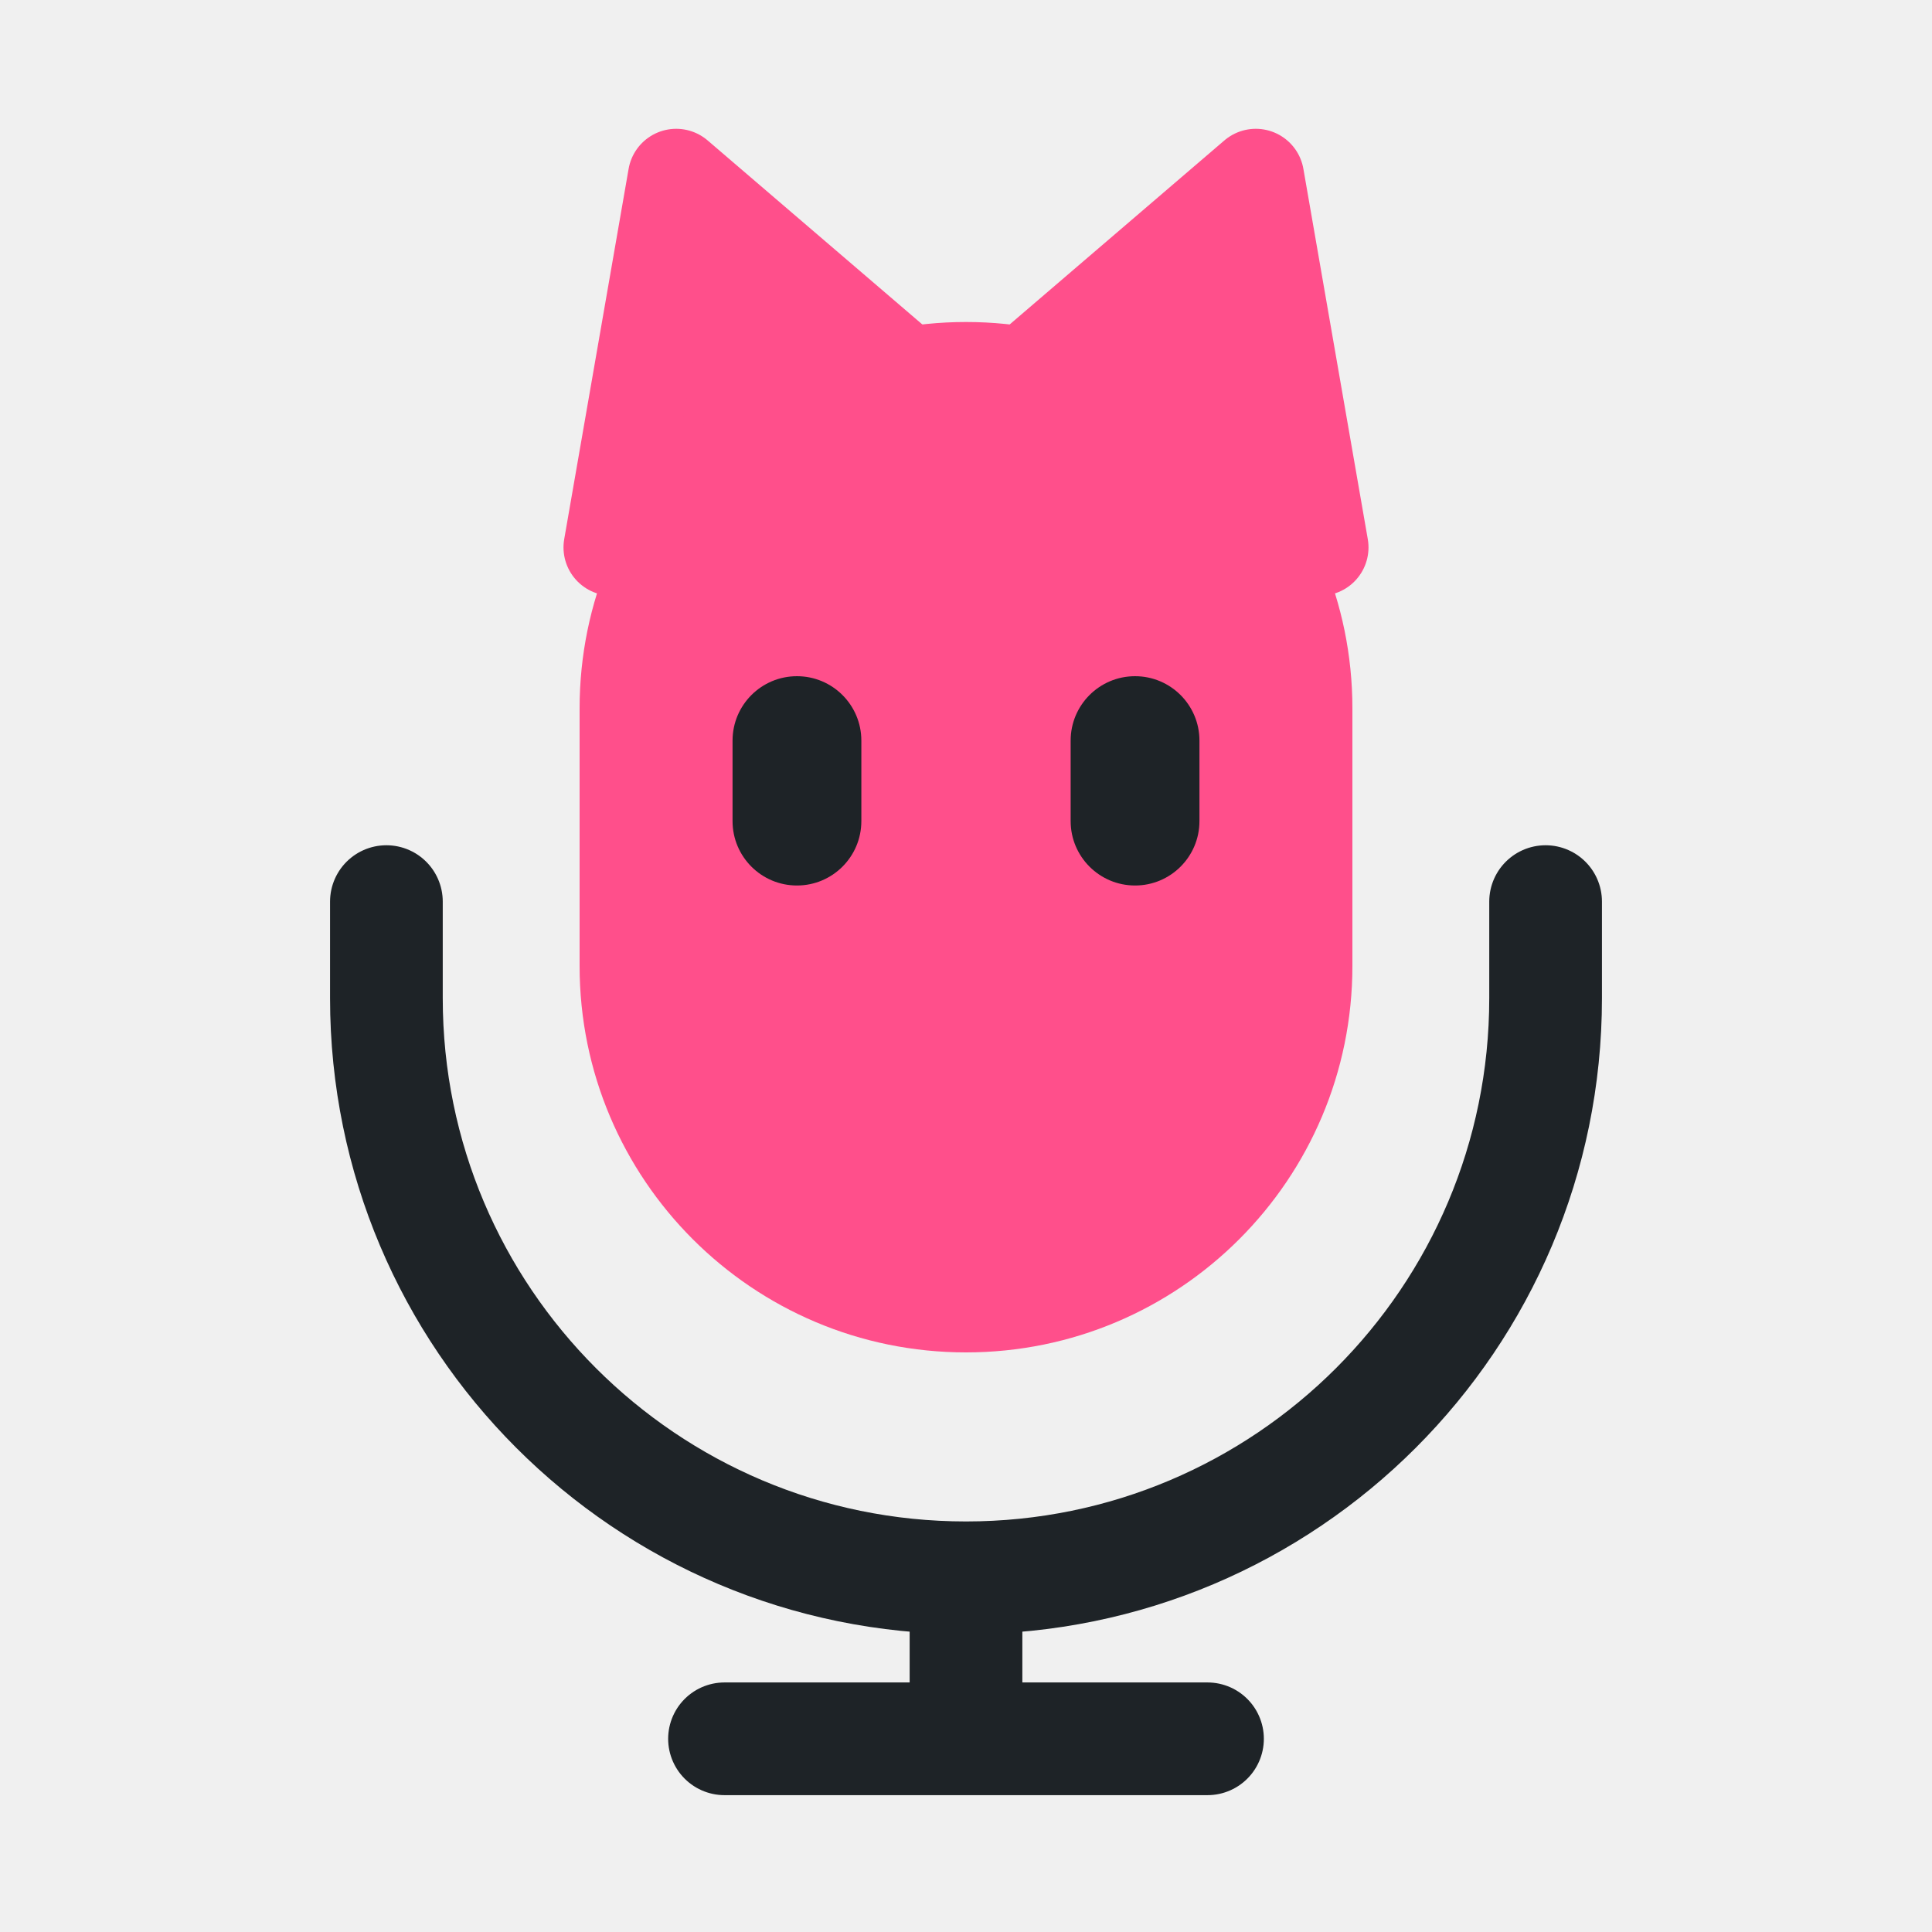
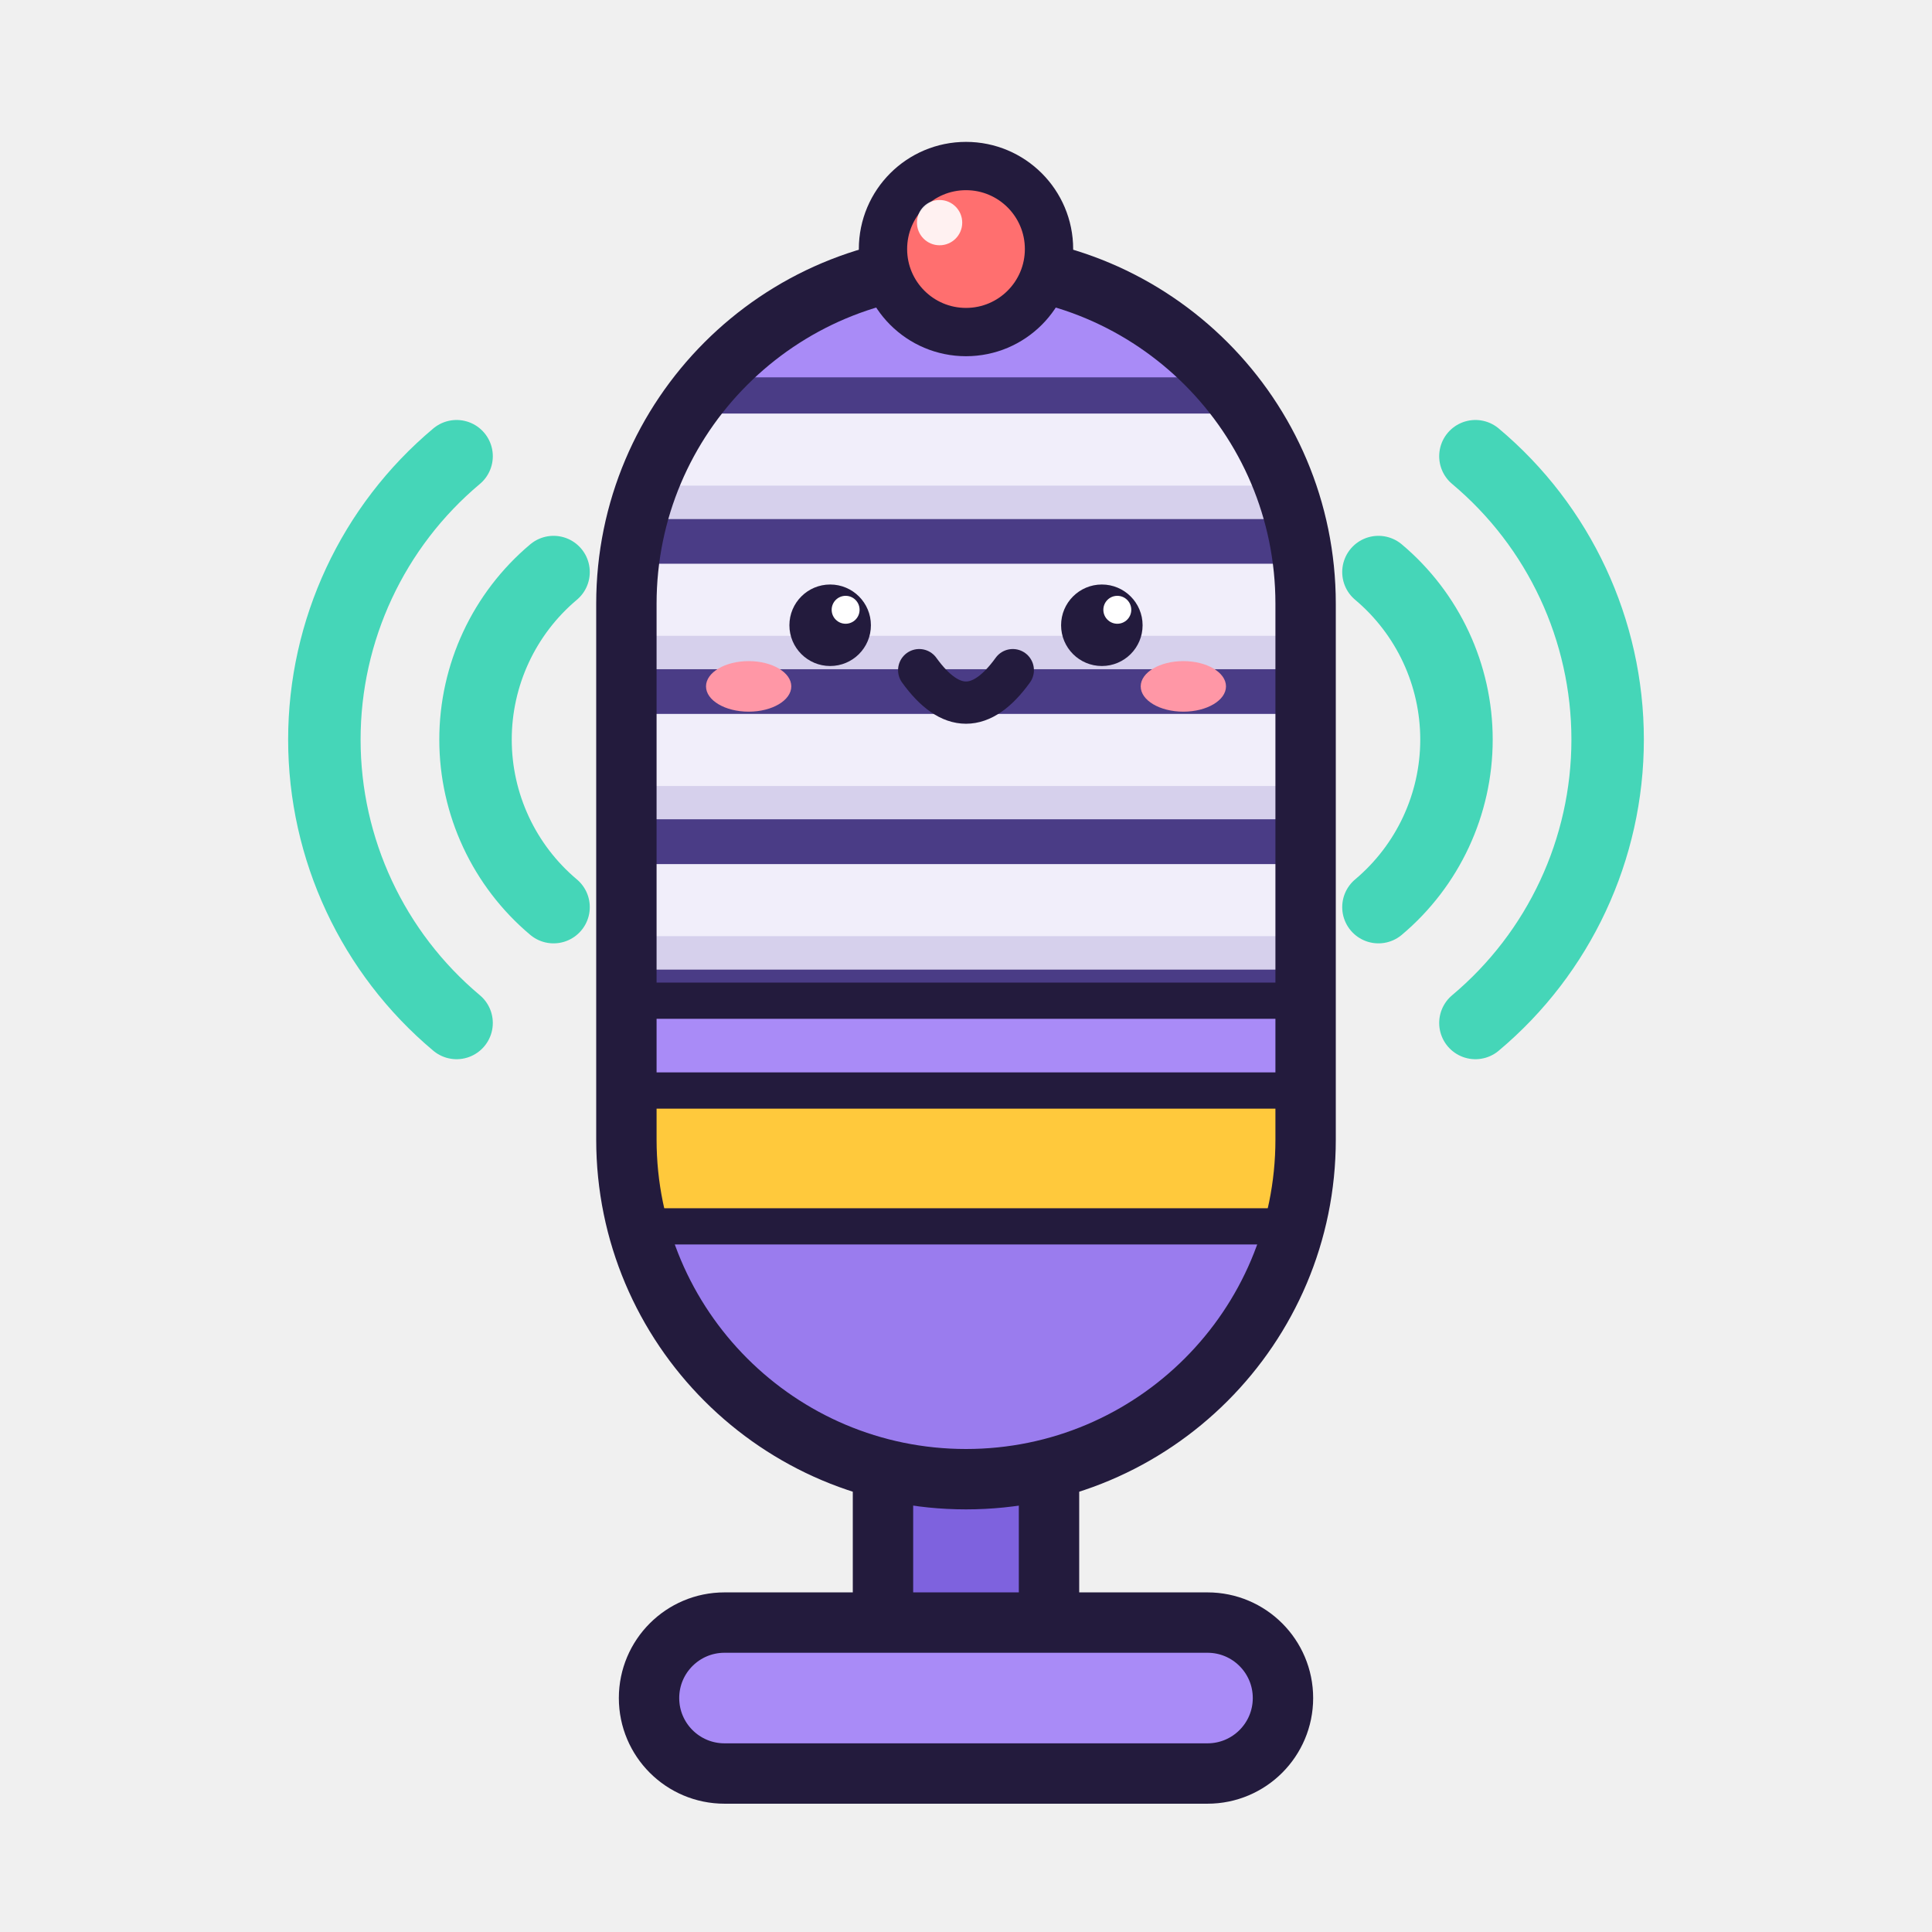
- <svg xmlns="http://www.w3.org/2000/svg" width="120" height="120" viewBox="0 0 120.00 120.00">
-   <g transform="translate(0 2)">
-     <path d="M38 32 L42 9 L56 21 Z M82 32 L78 9 L64 21 Z" fill="#FF4F8B" stroke="#FF4F8B" stroke-width="6" stroke-linejoin="round" />
-     <rect x="36" y="18" width="48" height="64" rx="24" fill="#FF4F8B" />
-     <rect x="45.5" y="40" width="8" height="13" rx="4" fill="#1E2327" />
-     <rect x="66.5" y="40" width="8" height="13" rx="4" fill="#1E2327" />
-     <path d="M24 54 V60 A36 36 0 0 0 96 60 V54 M60 96 V106 M45 106 H75" stroke="#1E2327" stroke-width="7" stroke-linecap="round" fill="none" />
+ <svg xmlns="http://www.w3.org/2000/svg" viewBox="0 0 512 512" role="img" aria-label="debutkit">
+   <defs>
+     <clipPath id="mai-body">
+       <path d="M166 160.0 A90.0 90.0 0 0 1 346 160.0 L346 302.0 A90.0 90.0 0 0 1 166 302.0 Z" />
+     </clipPath>
+   </defs>
+   <path d="M146.7 151.6 A58 58 0 0 0 146.7 240.4" fill="none" stroke="#45D6B8" stroke-width="19.2" stroke-linecap="round" />
+   <path d="M121.0 120.9 A98 98 0 0 0 121.0 271.1" fill="none" stroke="#45D6B8" stroke-width="19.2" stroke-linecap="round" />
+   <path d="M365.3 151.6 A58 58 0 0 1 365.3 240.4" fill="none" stroke="#45D6B8" stroke-width="19.2" stroke-linecap="round" />
+   <path d="M391.0 120.9 A98 98 0 0 1 391.0 271.1" fill="none" stroke="#45D6B8" stroke-width="19.2" stroke-linecap="round" />
+   <rect x="234" y="384" width="44" height="52" rx="10" fill="#7E62DE" stroke="#231B3D" stroke-width="16" />
+   <rect x="172" y="430" width="168" height="40" rx="20" fill="#A98BF7" stroke="#231B3D" stroke-width="16" />
+   <path d="M166 160.0 A90.0 90.0 0 0 1 346 160.0 L346 302.0 A90.0 90.0 0 0 1 166 302.0 Z" fill="#A98BF7" />
+   <g clip-path="url(#mai-body)">
+     <rect x="162" y="311.0" width="188" height="90.0" fill="#7E62DE" opacity="0.35" />
+     <rect x="162" y="100.0" width="188" height="163.2" fill="#4A3C86" />
+     <rect x="162" y="109.6" width="188" height="27.9" fill="#F1EEFA" />
+     <rect x="162" y="128.7" width="188" height="8.8" fill="#D6D0EC" />
+     <rect x="162" y="149.4" width="188" height="27.9" fill="#F1EEFA" />
+     <rect x="162" y="168.5" width="188" height="8.8" fill="#D6D0EC" />
+     <rect x="162" y="189.2" width="188" height="27.9" fill="#F1EEFA" />
+     <rect x="162" y="208.3" width="188" height="8.8" fill="#D6D0EC" />
+     <rect x="162" y="229.0" width="188" height="27.9" fill="#F1EEFA" />
+     <rect x="162" y="248.1" width="188" height="8.8" fill="#D6D0EC" />
+     <rect x="162" y="289.0" width="188" height="36.1" fill="#FFC93C" />
+     <line x1="162" y1="289.0" x2="350" y2="289.0" stroke="#231B3D" stroke-width="9.6" />
+     <line x1="162" y1="325.0" x2="350" y2="325.0" stroke="#231B3D" stroke-width="9.6" />
+     <line x1="162" y1="265.2" x2="350" y2="265.2" stroke="#231B3D" stroke-width="9.6" />
  </g>
+   <circle cx="220.0" cy="165.7" r="10.8" fill="#231B3D" />
+   <circle cx="224.1" cy="161.6" r="3.7" fill="#FFFFFF" />
+   <ellipse cx="198.4" cy="181.9" rx="11.3" ry="6.7" fill="#FF97A6" />
+   <circle cx="292.0" cy="165.7" r="10.8" fill="#231B3D" />
+   <circle cx="296.1" cy="161.6" r="3.7" fill="#FFFFFF" />
+   <ellipse cx="313.6" cy="181.9" rx="11.3" ry="6.7" fill="#FF97A6" />
+   <path d="M243.6 177.6 Q256 194.8 268.4 177.6" fill="none" stroke="#231B3D" stroke-width="11.2" stroke-linecap="round" />
+   <path d="M166 160.0 A90.0 90.0 0 0 1 346 160.0 L346 302.0 A90.0 90.0 0 0 1 166 302.0 Z" fill="none" stroke="#231B3D" stroke-width="16" stroke-linejoin="round" />
+   <circle cx="256" cy="66" r="22" fill="#FF6F6F" stroke="#231B3D" stroke-width="12.8" />
+   <circle cx="249" cy="59" r="6" fill="#FFFFFF" opacity="0.9" />
</svg>
